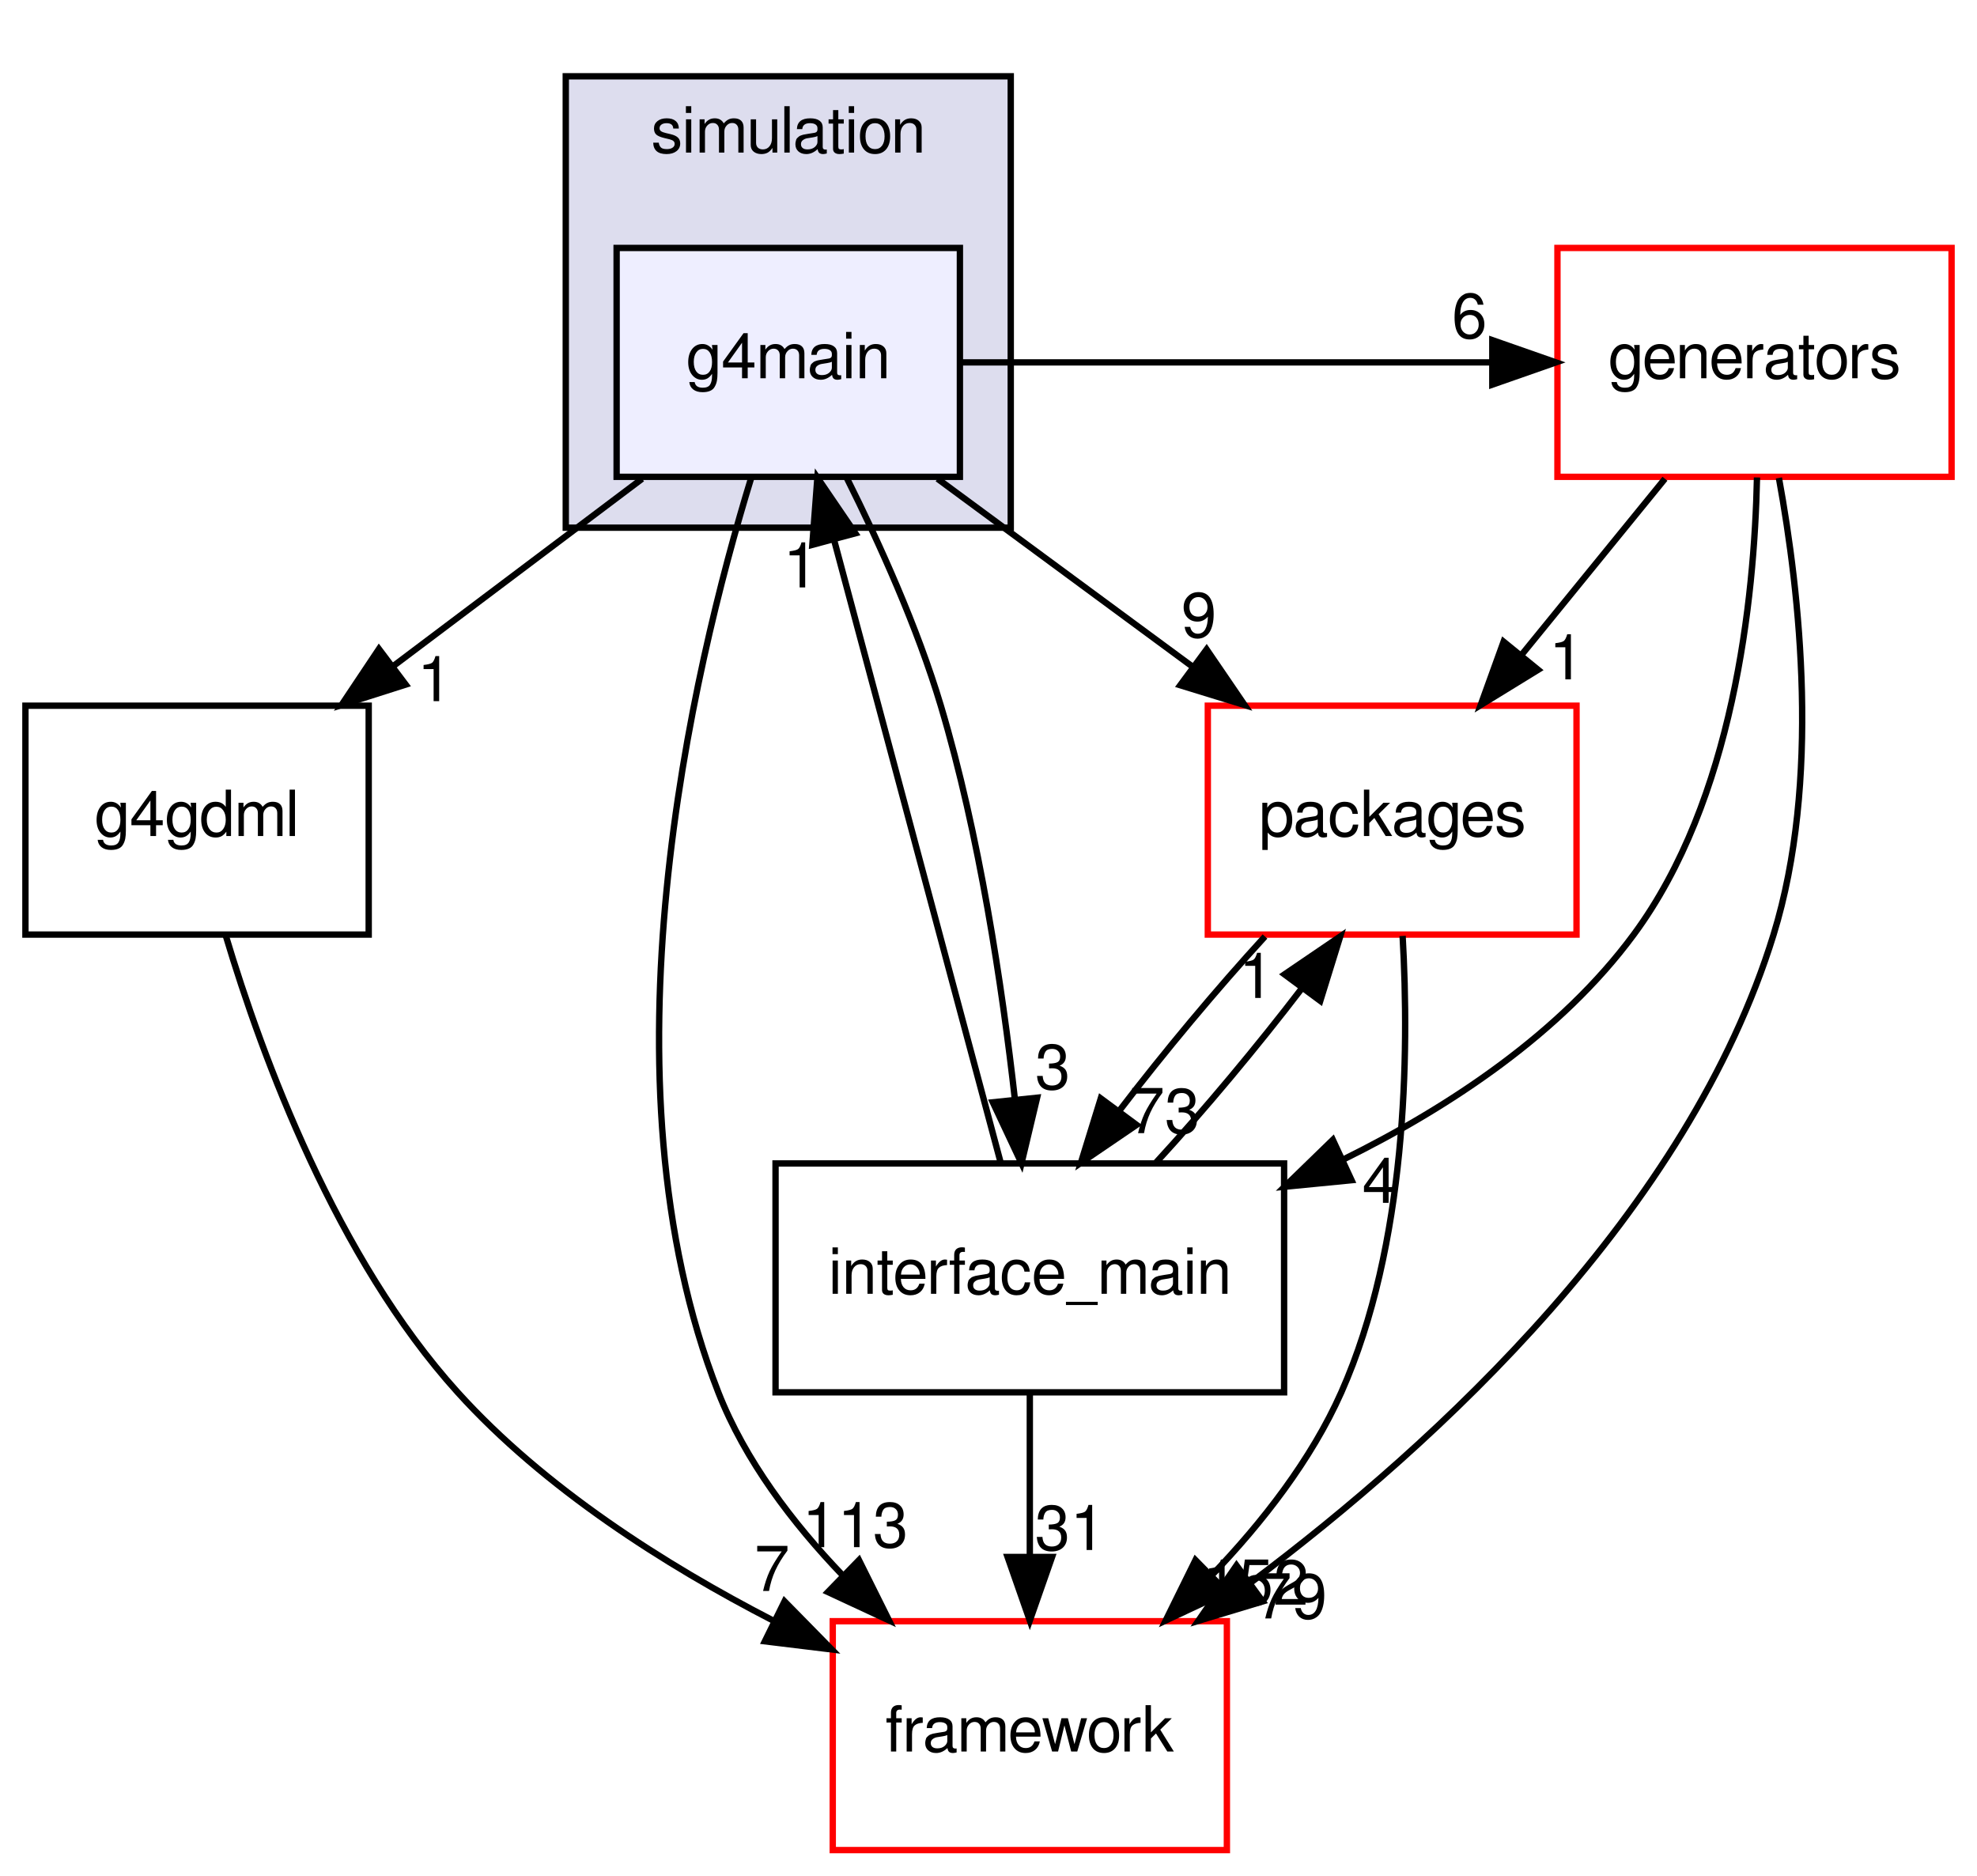
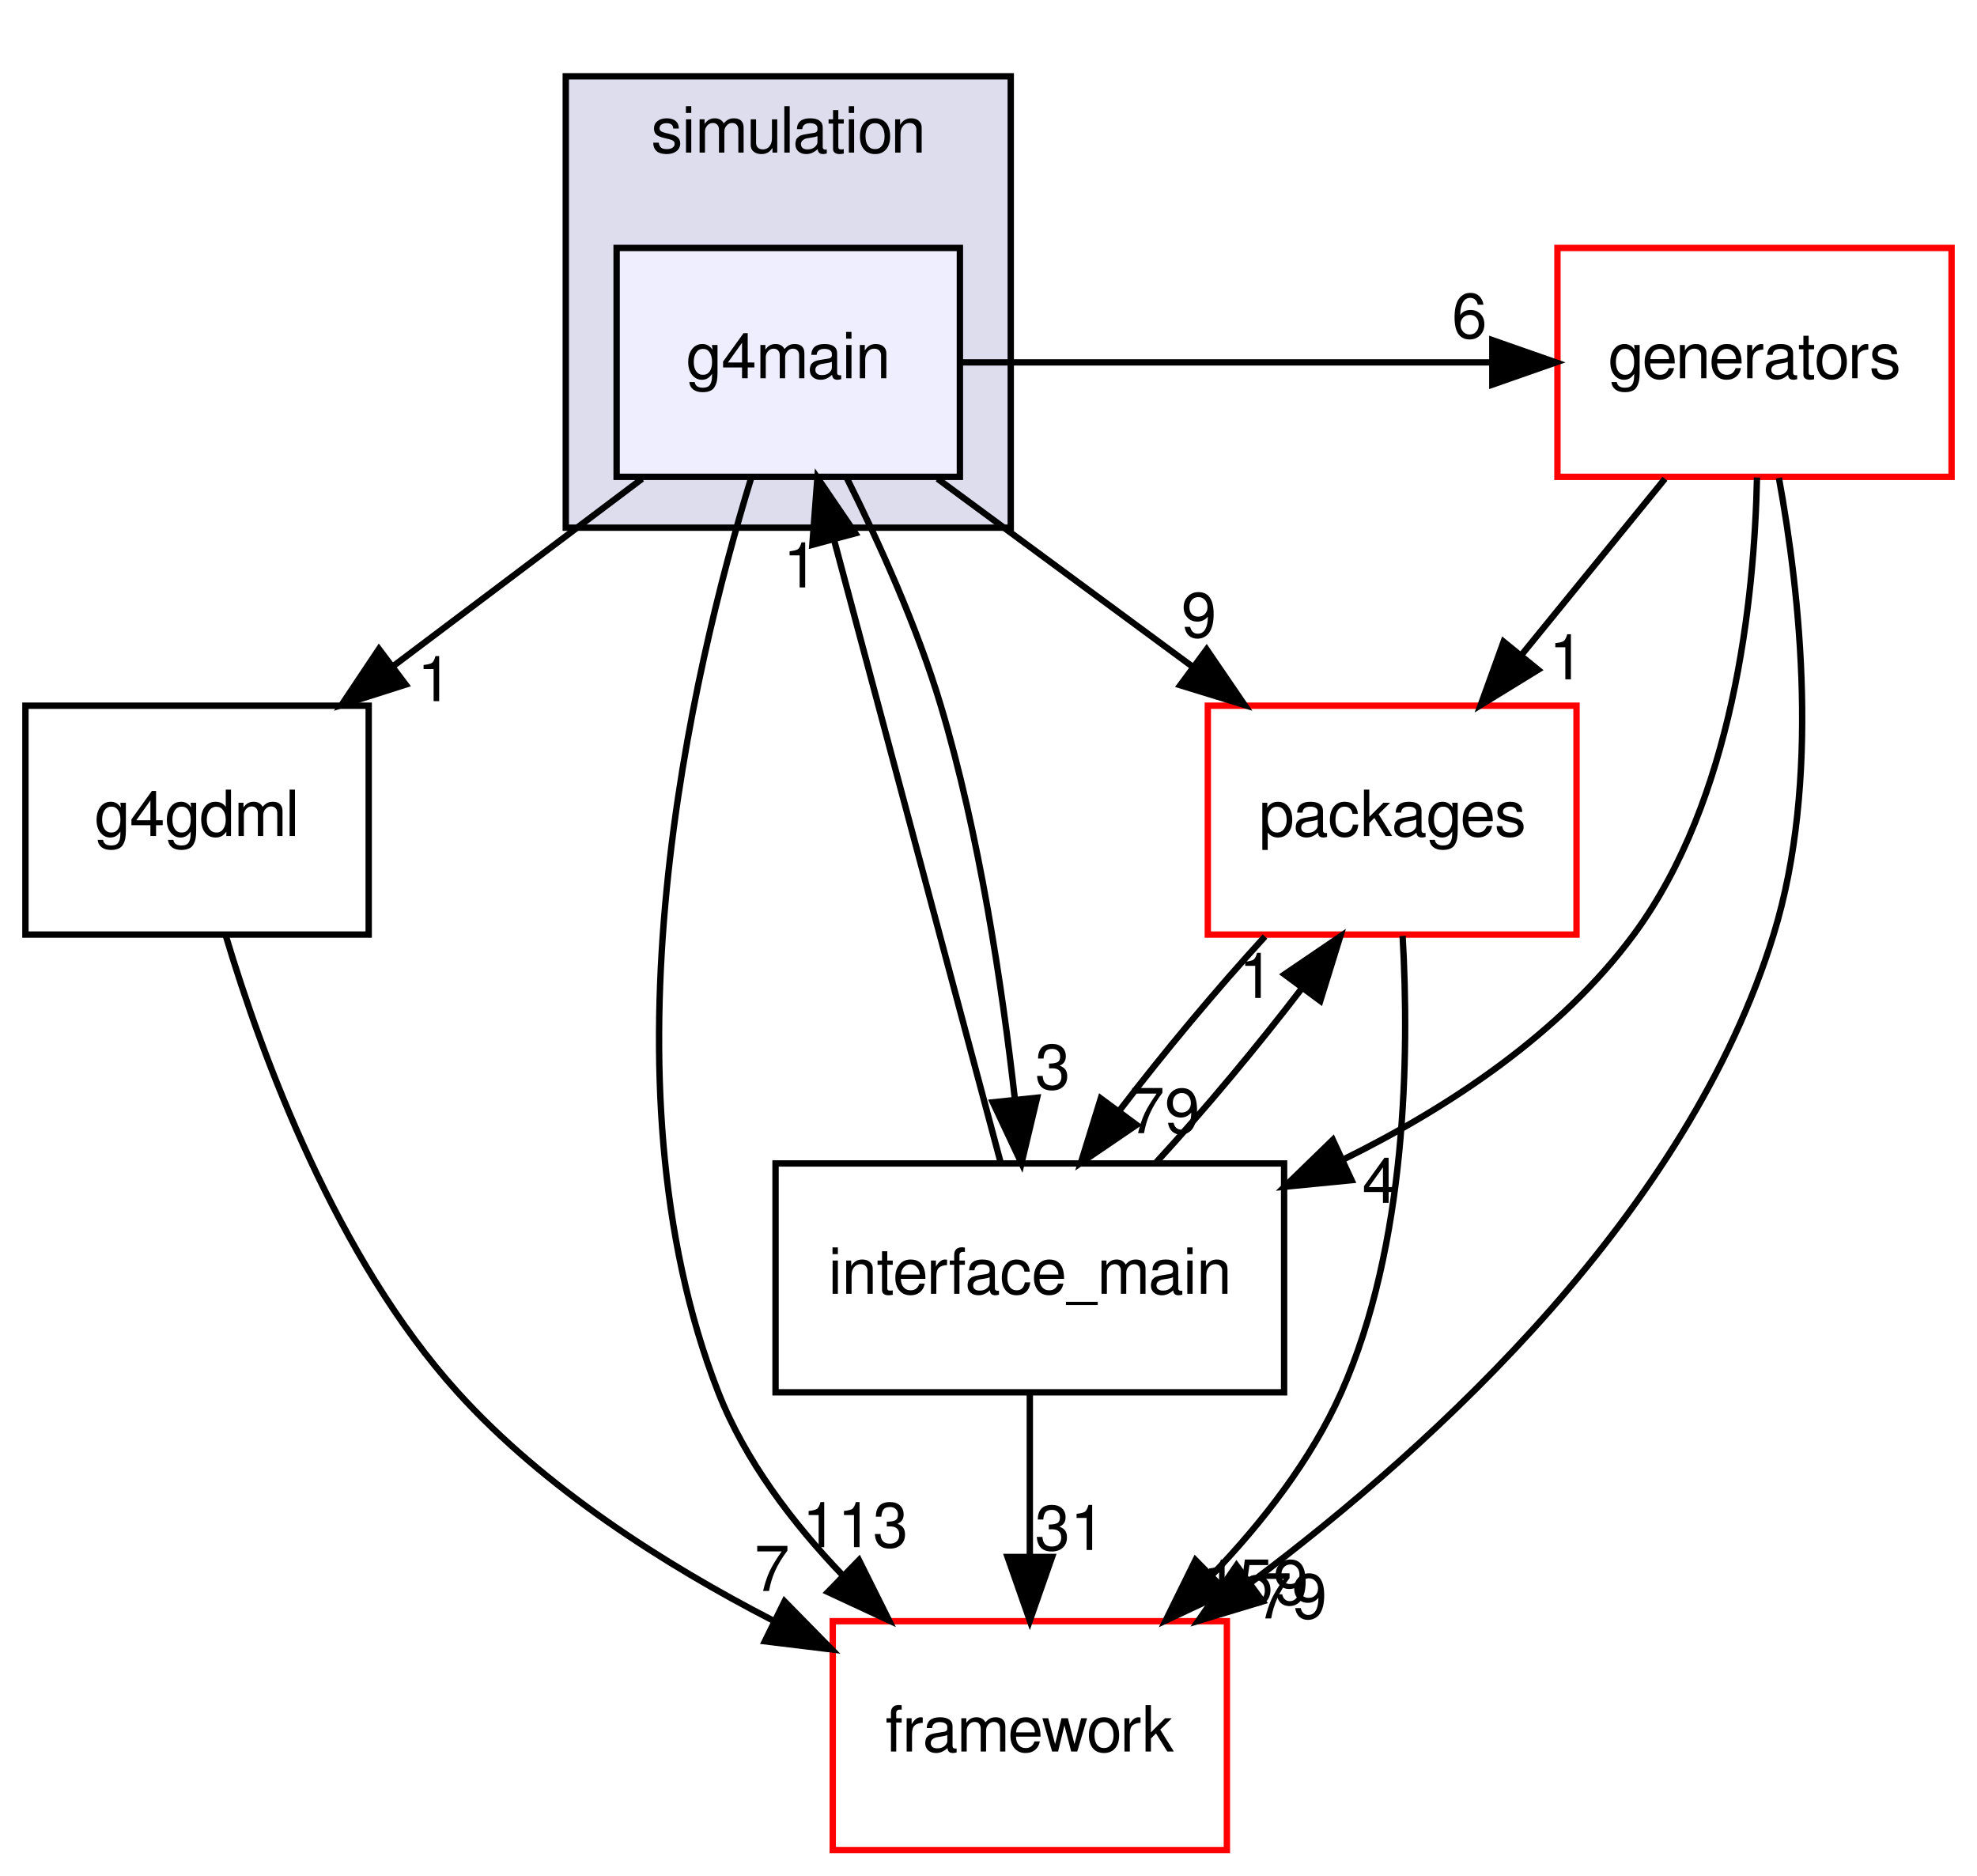
<svg xmlns="http://www.w3.org/2000/svg" xmlns:xlink="http://www.w3.org/1999/xlink" width="311pt" height="295pt" viewBox="0.00 0.00 311.00 295.00">
  <g id="graph0" class="graph" transform="scale(1 1) rotate(0) translate(4 291)">
    <g id="clust1" class="cluster">
      <g id="a_clust1">
        <a xlink:href="dir_0a538a087021ce8adf1d4849fdeba031.html" target="_top" xlink:title="simulation">
          <polygon fill="#ddddee" stroke="black" points="85,-208 85,-279 155,-279 155,-208 85,-208" />
          <text text-anchor="middle" x="120" y="-267" font-family="FreeSans" font-size="10.00">simulation</text>
        </a>
      </g>
    </g>
    <g id="node1" class="node">
      <g id="a_node1">
        <a xlink:href="dir_58fcd450565d9abaf4895ca6c5d9b2fd.html" target="_top" xlink:title="g4main">
          <polygon fill="#eeeeff" stroke="black" points="147,-252 93,-252 93,-216 147,-216 147,-252" />
          <text text-anchor="middle" x="120" y="-231.5" font-family="FreeSans" font-size="10.00">g4main</text>
        </a>
      </g>
    </g>
    <g id="node2" class="node">
      <g id="a_node2">
        <a xlink:href="dir_5e295cd396ed00d01dcf10a6f0e423f9.html" target="_top" xlink:title="packages">
          <polygon fill="none" stroke="red" points="244,-180 186,-180 186,-144 244,-144 244,-180" />
          <text text-anchor="middle" x="215" y="-159.5" font-family="FreeSans" font-size="10.00">packages</text>
        </a>
      </g>
    </g>
    <g id="edge7" class="edge">
      <path fill="none" stroke="black" d="M143.483,-215.697C155.563,-206.796 170.454,-195.823 183.516,-186.199" />
      <polygon fill="black" stroke="black" points="185.813,-188.854 191.787,-180.104 181.66,-183.219 185.813,-188.854" />
      <g id="a_edge7-headlabel">
        <a xlink:href="dir_000102_000069.html" target="_top" xlink:title="9">
          <text text-anchor="middle" x="184.603" y="-190.772" font-family="FreeSans" font-size="10.00">9</text>
        </a>
      </g>
    </g>
    <g id="node3" class="node">
      <g id="a_node3">
        <a xlink:href="dir_30c6270059efa657f6fb17eef7214a09.html" target="_top" xlink:title="g4gdml">
          <polygon fill="none" stroke="black" points="54,-180 0,-180 0,-144 54,-144 54,-180" />
          <text text-anchor="middle" x="27" y="-159.5" font-family="FreeSans" font-size="10.00">g4gdml</text>
        </a>
      </g>
    </g>
    <g id="edge8" class="edge">
      <path fill="none" stroke="black" d="M97.011,-215.697C85.186,-206.796 70.608,-195.823 57.821,-186.199" />
      <polygon fill="black" stroke="black" points="59.819,-183.322 49.724,-180.104 55.609,-188.915 59.819,-183.322" />
      <g id="a_edge8-headlabel">
        <a xlink:href="dir_000102_000101.html" target="_top" xlink:title="1">
          <text text-anchor="middle" x="64.398" y="-180.715" font-family="FreeSans" font-size="10.00">1</text>
        </a>
      </g>
    </g>
    <g id="node4" class="node">
      <g id="a_node4">
        <a xlink:href="dir_21fa564a88be47a3879b0c5d4f9e77d5.html" target="_top" xlink:title="interface_main">
          <polygon fill="none" stroke="black" points="198,-108 118,-108 118,-72 198,-72 198,-108" />
          <text text-anchor="middle" x="158" y="-87.5" font-family="FreeSans" font-size="10.00">interface_main</text>
        </a>
      </g>
    </g>
    <g id="edge9" class="edge">
      <path fill="none" stroke="black" d="M129.221,-215.79C134.295,-205.637 140.295,-192.387 144,-180 150.078,-159.676 153.646,-135.908 155.657,-118.049" />
      <polygon fill="black" stroke="black" points="159.145,-118.339 156.692,-108.032 152.182,-117.619 159.145,-118.339" />
      <g id="a_edge9-headlabel">
        <a xlink:href="dir_000102_000061.html" target="_top" xlink:title="3">
          <text text-anchor="middle" x="161.6" y="-119.706" font-family="FreeSans" font-size="10.00">3</text>
        </a>
      </g>
    </g>
    <g id="node5" class="node">
      <g id="a_node5">
        <a xlink:href="dir_ec5b6dea0f546bb9c4903c2bcb98e114.html" target="_top" xlink:title="framework">
          <polygon fill="none" stroke="red" points="189,-36 127,-36 127,-0 189,-0 189,-36" />
          <text text-anchor="middle" x="158" y="-15.5" font-family="FreeSans" font-size="10.00">framework</text>
        </a>
      </g>
    </g>
    <g id="edge10" class="edge">
      <path fill="none" stroke="black" d="M114.168,-215.821C104.893,-185.564 89.699,-121.308 109,-72 113.197,-61.279 120.692,-51.427 128.578,-43.201" />
      <polygon fill="black" stroke="black" points="131.123,-45.608 135.847,-36.125 126.24,-40.592 131.123,-45.608" />
      <g id="a_edge10-headlabel">
        <a xlink:href="dir_000102_000050.html" target="_top" xlink:title="113">
          <text text-anchor="middle" x="130.527" y="-47.65" font-family="FreeSans" font-size="10.00">113</text>
        </a>
      </g>
    </g>
    <g id="node6" class="node">
      <g id="a_node6">
        <a xlink:href="dir_1a6567115d8fe4eed7adc9cd640ab127.html" target="_top" xlink:title="generators">
          <polygon fill="none" stroke="red" points="303,-252 241,-252 241,-216 303,-216 303,-252" />
          <text text-anchor="middle" x="272" y="-231.5" font-family="FreeSans" font-size="10.00">generators</text>
        </a>
      </g>
    </g>
    <g id="edge11" class="edge">
      <path fill="none" stroke="black" d="M147.016,-234C174.844,-234 202.673,-234 230.501,-234" />
      <polygon fill="black" stroke="black" points="230.754,-237.5 240.754,-234 230.754,-230.5 230.754,-237.5" />
      <g id="a_edge11-headlabel">
        <a xlink:href="dir_000102_000054.html" target="_top" xlink:title="6">
          <text text-anchor="middle" x="227.159" y="-237.839" font-family="FreeSans" font-size="10.00">6</text>
        </a>
      </g>
    </g>
    <g id="edge1" class="edge">
      <path fill="none" stroke="black" d="M194.994,-143.697C187.451,-135.474 179.114,-125.483 172.18,-116.421" />
      <polygon fill="black" stroke="black" points="174.791,-114.066 166.033,-108.104 169.162,-118.227 174.791,-114.066" />
      <g id="a_edge1-headlabel">
-         <a xlink:href="dir_000069_000061.html" target="_top" xlink:title="73">
-           <text text-anchor="middle" x="179.211" y="-112.769" font-family="FreeSans" font-size="10.00">73</text>
+         <a xlink:href="dir_000069_000061.html" target="_top" xlink:title="79">
+           <text text-anchor="middle" x="179.211" y="-112.769" font-family="FreeSans" font-size="10.00">79</text>
        </a>
      </g>
    </g>
    <g id="edge2" class="edge">
      <path fill="none" stroke="black" d="M216.644,-143.788C217.705,-125.239 217.326,-95.253 207,-72 202.288,-61.39 194.57,-51.519 186.638,-43.24" />
      <polygon fill="black" stroke="black" points="188.962,-40.617 179.374,-36.11 184.059,-45.613 188.962,-40.617" />
      <g id="a_edge2-headlabel">
-         <a xlink:href="dir_000069_000050.html" target="_top" xlink:title="152">
-           <text text-anchor="middle" x="193.516" y="-38.609" font-family="FreeSans" font-size="10.00">152</text>
+         <a xlink:href="dir_000069_000050.html" target="_top" xlink:title="159">
+           <text text-anchor="middle" x="193.516" y="-38.609" font-family="FreeSans" font-size="10.00">159</text>
        </a>
      </g>
    </g>
    <g id="edge3" class="edge">
      <path fill="none" stroke="black" d="M31.512,-143.849C37.303,-124.526 48.946,-93.073 68,-72 81.648,-56.907 100.624,-44.862 117.635,-36.093" />
      <polygon fill="black" stroke="black" points="119.414,-39.118 126.837,-31.559 116.32,-32.839 119.414,-39.118" />
      <g id="a_edge3-headlabel">
        <a xlink:href="dir_000101_000050.html" target="_top" xlink:title="7">
          <text text-anchor="middle" x="117.444" y="-40.754" font-family="FreeSans" font-size="10.00">7</text>
        </a>
      </g>
    </g>
    <g id="edge4" class="edge">
      <path fill="none" stroke="black" d="M177.823,-108.104C185.431,-116.383 193.867,-126.488 200.867,-135.64" />
      <polygon fill="black" stroke="black" points="198.065,-137.738 206.826,-143.697 203.693,-133.576 198.065,-137.738" />
      <g id="a_edge4-headlabel">
        <a xlink:href="dir_000061_000069.html" target="_top" xlink:title="1">
          <text text-anchor="middle" x="193.645" y="-134.037" font-family="FreeSans" font-size="10.00">1</text>
        </a>
      </g>
    </g>
    <g id="edge5" class="edge">
      <path fill="none" stroke="black" d="M158,-71.697C158,-63.983 158,-54.712 158,-46.112" />
      <polygon fill="black" stroke="black" points="161.5,-46.104 158,-36.104 154.5,-46.104 161.5,-46.104" />
      <g id="a_edge5-headlabel">
        <a xlink:href="dir_000061_000050.html" target="_top" xlink:title="31">
          <text text-anchor="middle" x="164.339" y="-47.199" font-family="FreeSans" font-size="10.00">31</text>
        </a>
      </g>
    </g>
    <g id="edge6" class="edge">
      <path fill="none" stroke="black" d="M153.4,-108.189C146.886,-132.531 134.911,-177.28 127.21,-206.059" />
      <polygon fill="black" stroke="black" points="123.788,-205.307 124.584,-215.871 130.55,-207.116 123.788,-205.307" />
      <g id="a_edge6-headlabel">
        <a xlink:href="dir_000061_000102.html" target="_top" xlink:title="1">
          <text text-anchor="middle" x="121.974" y="-198.6" font-family="FreeSans" font-size="10.00">1</text>
        </a>
      </g>
    </g>
    <g id="edge12" class="edge">
      <path fill="none" stroke="black" d="M257.91,-215.697C251.077,-207.305 242.743,-197.07 235.244,-187.861" />
      <polygon fill="black" stroke="black" points="237.956,-185.649 228.928,-180.104 232.528,-190.069 237.956,-185.649" />
      <g id="a_edge12-headlabel">
        <a xlink:href="dir_000054_000069.html" target="_top" xlink:title="1">
          <text text-anchor="middle" x="242.428" y="-184.143" font-family="FreeSans" font-size="10.00">1</text>
        </a>
      </g>
    </g>
    <g id="edge13" class="edge">
      <path fill="none" stroke="black" d="M272.391,-215.904C271.984,-196.632 268.675,-165.225 253,-144 241.545,-128.49 224.118,-116.921 207.303,-108.617" />
      <polygon fill="black" stroke="black" points="208.611,-105.366 198.066,-104.336 205.667,-111.717 208.611,-105.366" />
      <g id="a_edge13-headlabel">
        <a xlink:href="dir_000054_000061.html" target="_top" xlink:title="4">
          <text text-anchor="middle" x="213.066" y="-101.802" font-family="FreeSans" font-size="10.00">4</text>
        </a>
      </g>
    </g>
    <g id="edge14" class="edge">
      <path fill="none" stroke="black" d="M275.837,-215.832C279.173,-197.58 282.418,-168.084 275,-144 261.582,-100.434 222.251,-64.205 192.87,-42.158" />
      <polygon fill="black" stroke="black" points="194.637,-39.115 184.495,-36.051 190.512,-44.771 194.637,-39.115" />
      <g id="a_edge14-headlabel">
        <a xlink:href="dir_000054_000050.html" target="_top" xlink:title="79">
          <text text-anchor="middle" x="199.214" y="-36.439" font-family="FreeSans" font-size="10.00">79</text>
        </a>
      </g>
    </g>
  </g>
</svg>
